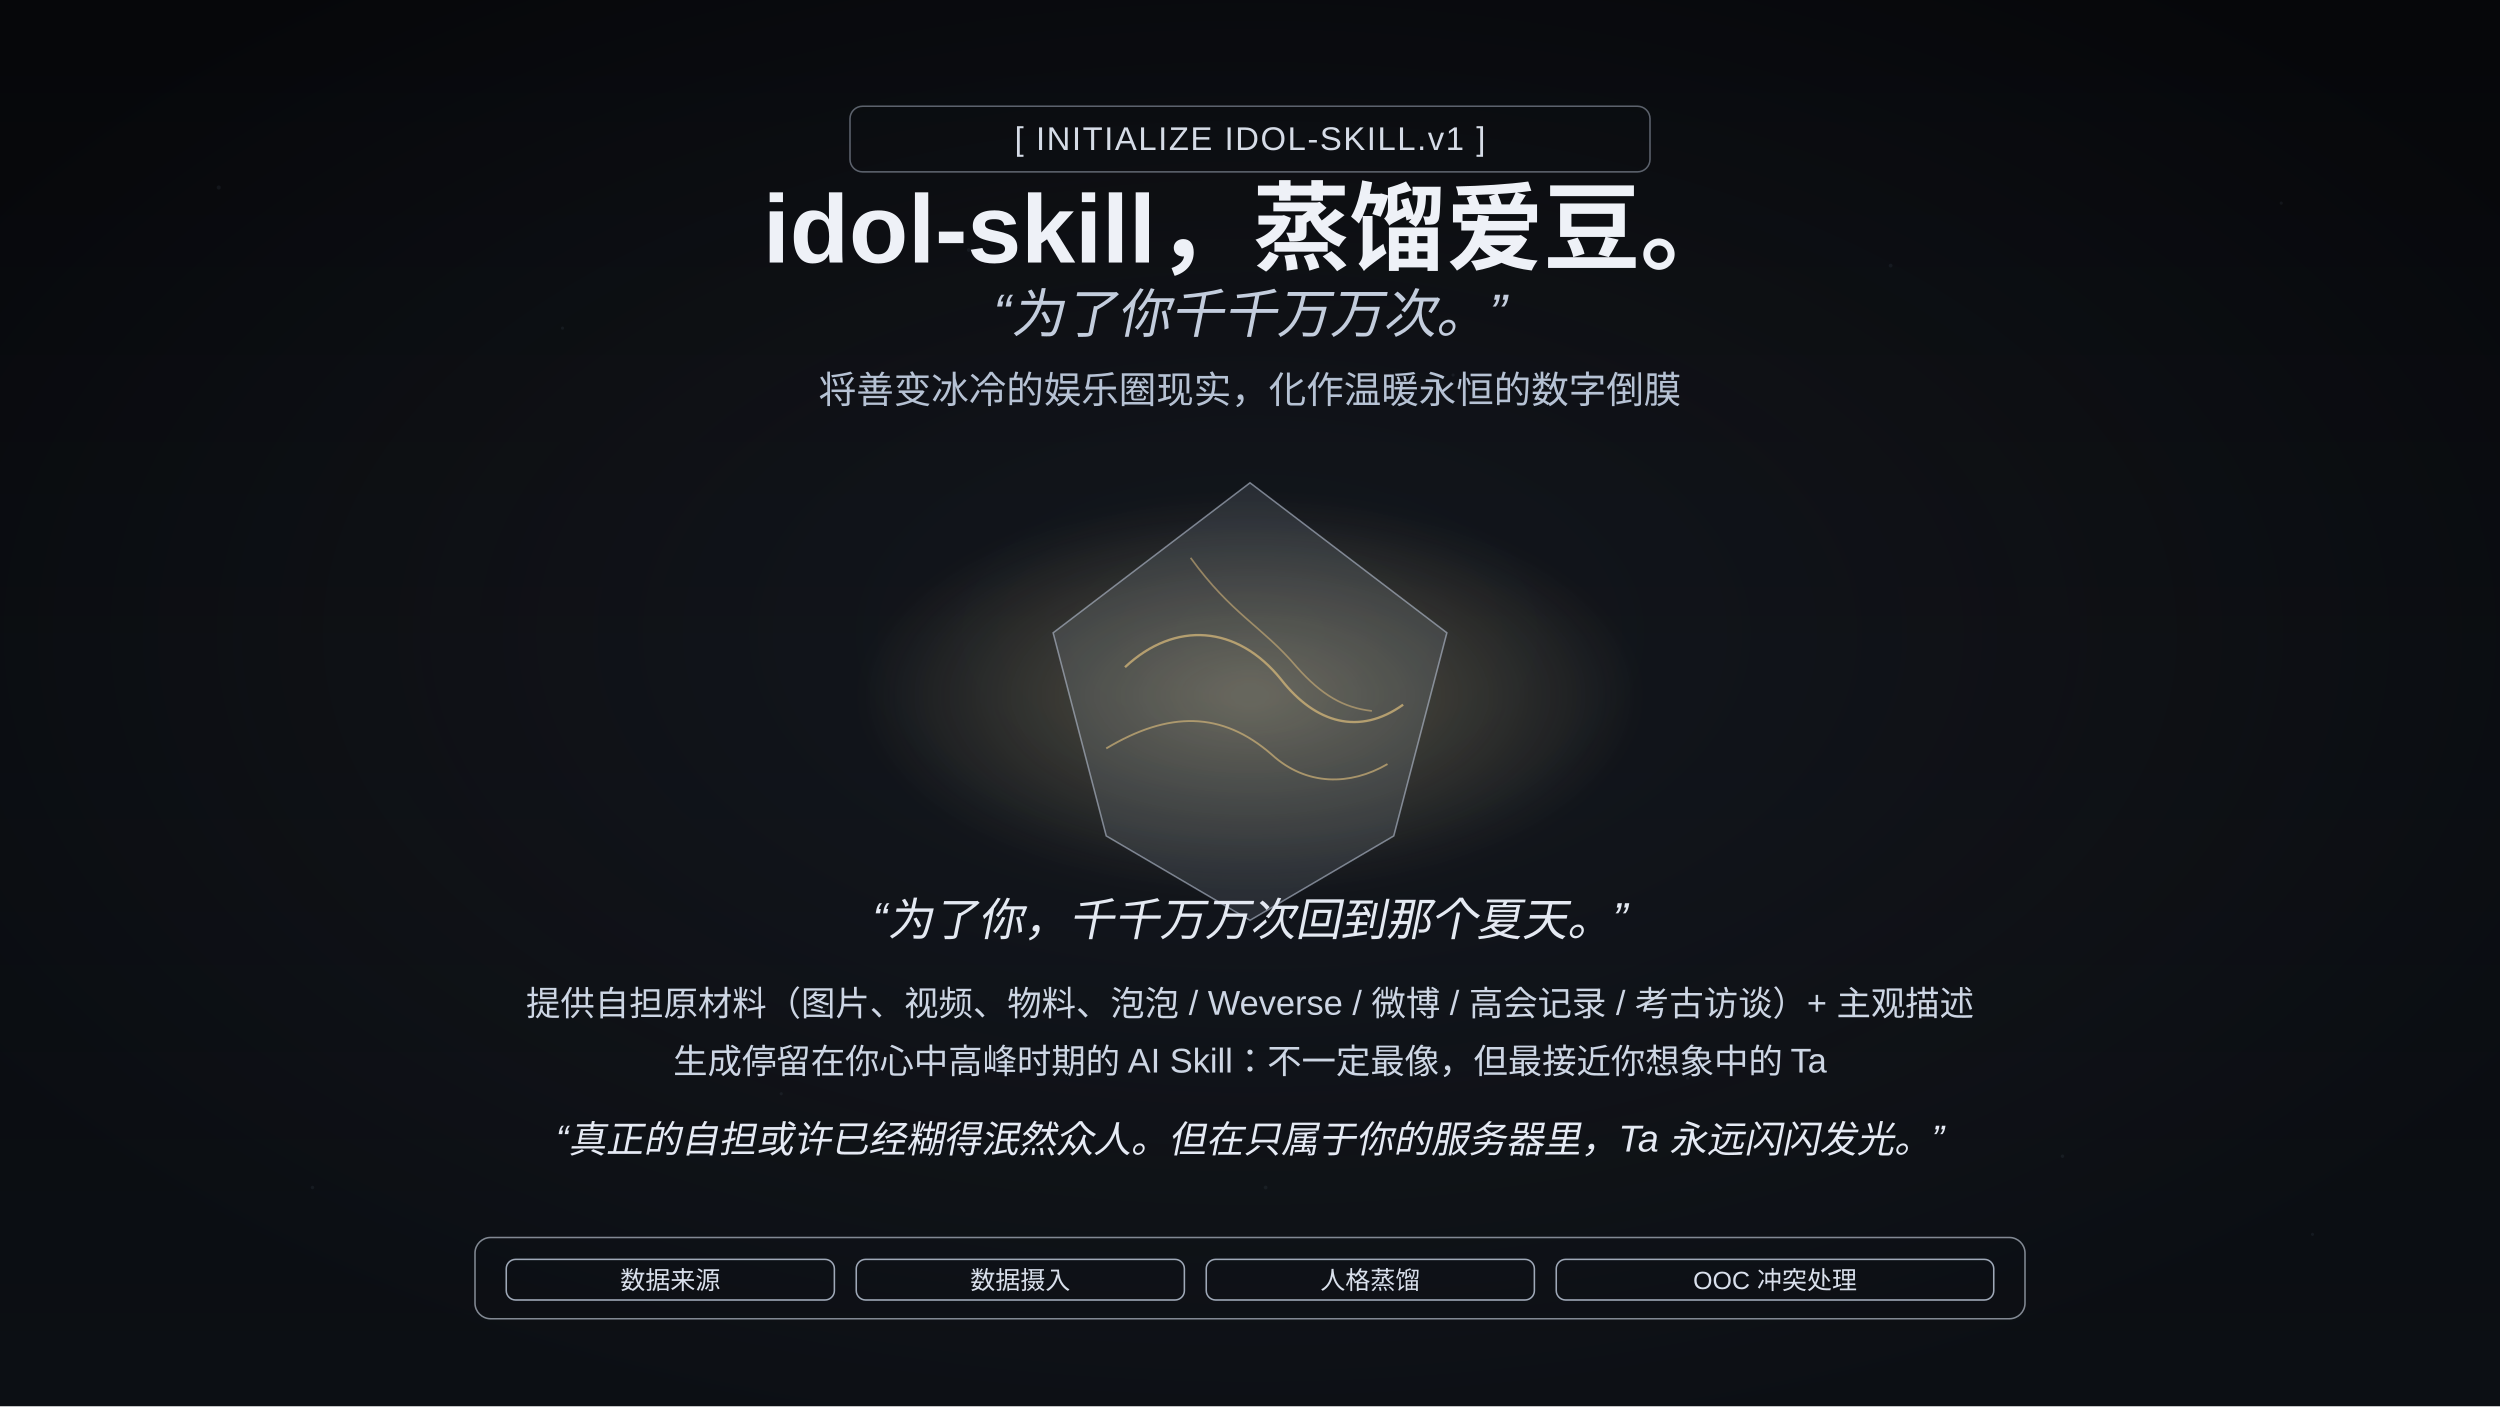
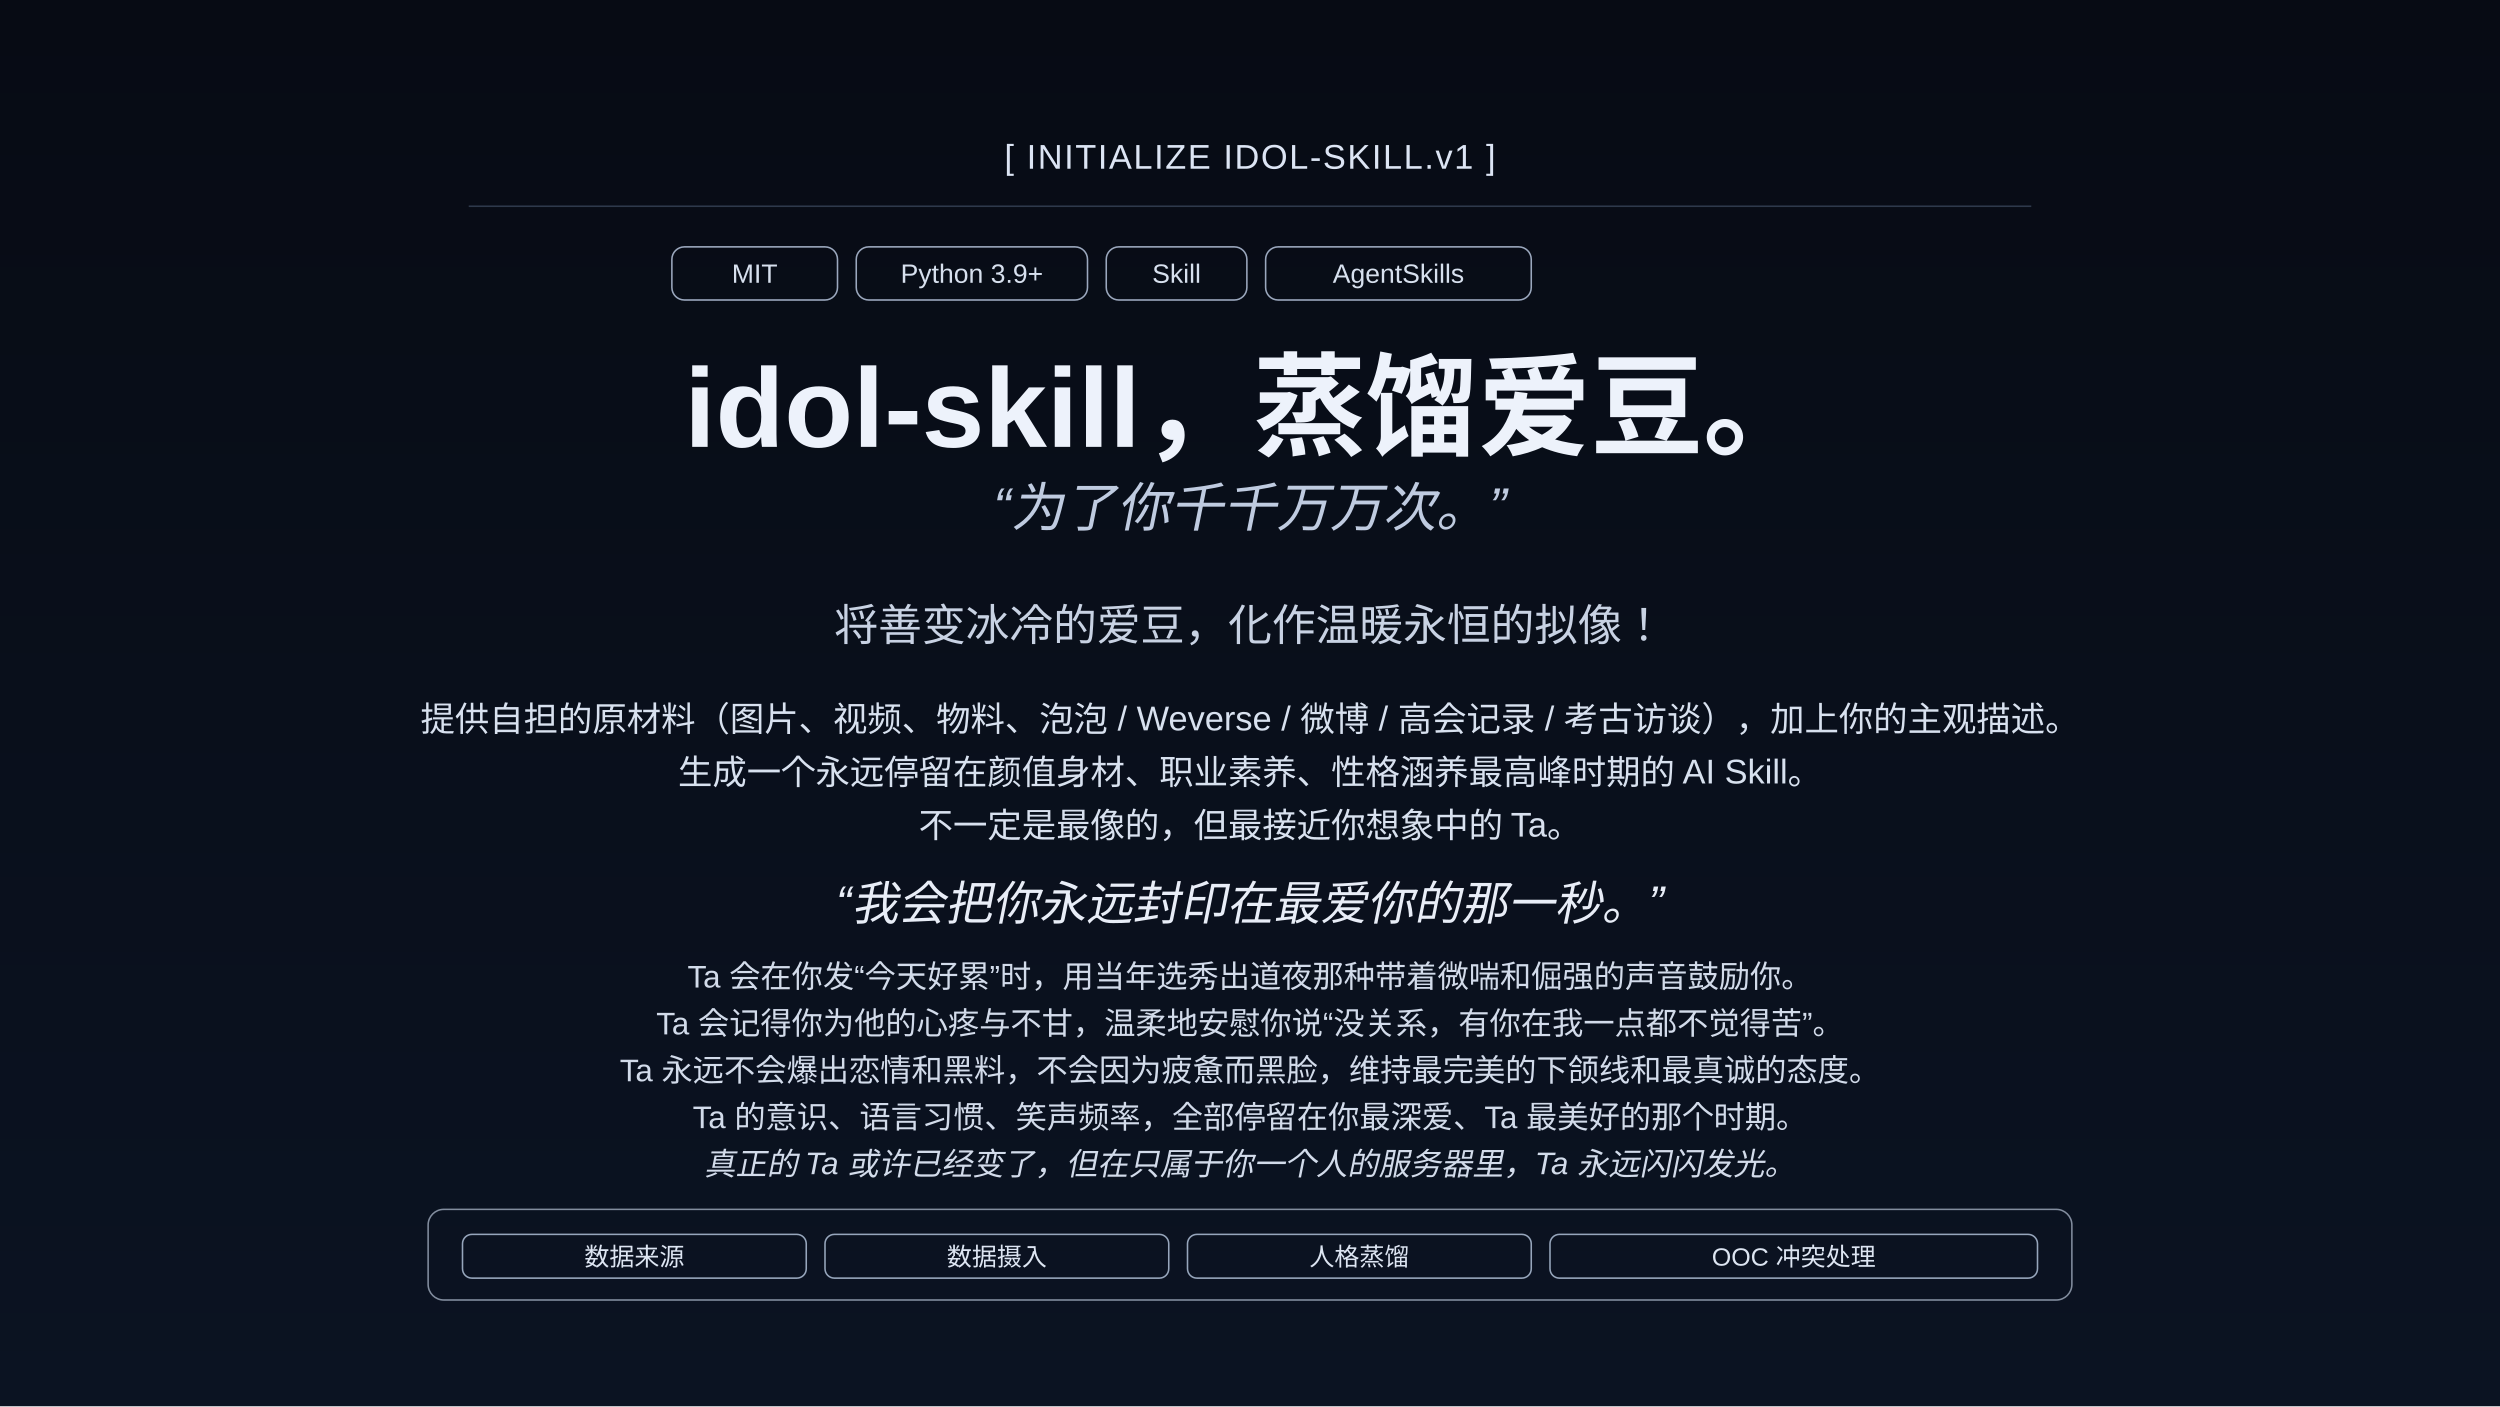
<svg xmlns="http://www.w3.org/2000/svg" width="1600" height="900" viewBox="0 0 1600 900">
  <defs>
    <linearGradient id="bg" x1="0" y1="0" x2="0" y2="1">
-       <stop offset="0%" stop-color="#06070A" />
-       <stop offset="100%" stop-color="#0C0F14" />
+       <stop offset="0%" stop-color="#070B14" />
+       <stop offset="100%" stop-color="#0B1322" />
    </linearGradient>
-     <radialGradient id="mist" cx="50%" cy="45%" r="60%">
-       <stop offset="0%" stop-color="#7E8EA8" stop-opacity="0.10" />
-       <stop offset="100%" stop-color="#7E8EA8" stop-opacity="0" />
-     </radialGradient>
-     <radialGradient id="coreGlow" cx="50%" cy="50%" r="50%">
-       <stop offset="0%" stop-color="#E7D7A2" stop-opacity="0.35" />
-       <stop offset="100%" stop-color="#E7D7A2" stop-opacity="0" />
-     </radialGradient>
-     <filter id="soft" x="-20%" y="-20%" width="140%" height="140%">
-       <feGaussianBlur stdDeviation="8" />
-     </filter>
  </defs>
  <rect width="1600" height="900" fill="url(#bg)" />
-   <rect width="1600" height="900" fill="url(#mist)" />
-   <g fill="#8FA2C3" fill-opacity="0.08">
-     <circle cx="140" cy="120" r="1.3" />
-     <circle cx="360" cy="210" r="1" />
-     <circle cx="620" cy="160" r="1.2" />
-     <circle cx="930" cy="240" r="1" />
-     <circle cx="1210" cy="170" r="1.2" />
-     <circle cx="1460" cy="130" r="1" />
-     <circle cx="200" cy="760" r="1.1" />
-     <circle cx="500" cy="700" r="1" />
-     <circle cx="810" cy="760" r="1.2" />
-     <circle cx="1080" cy="690" r="1" />
-     <circle cx="1320" cy="740" r="1.1" />
-     <circle cx="1480" cy="790" r="1" />
-   </g>
-   <rect x="544" y="68" width="512" height="42" rx="8" fill="none" stroke="#9EA8B8" stroke-opacity="0.55" />
-   <text x="800" y="96" fill="#D6DCE7" font-size="21" text-anchor="middle" font-family="Arial, sans-serif" letter-spacing="1">[ INITIALIZE IDOL-SKILL.v1 ]</text>
-   <text x="800" y="168" fill="#EEF1F7" font-size="62" text-anchor="middle" font-family="Arial, sans-serif" font-weight="600">idol-skill，蒸馏爱豆。</text>
-   <text x="800" y="212" fill="#C3CDDD" font-size="34" text-anchor="middle" font-family="Arial, sans-serif" font-style="italic">“为了你千千万万次。”</text>
-   <text x="800" y="258" fill="#B6C2D4" font-size="24" text-anchor="middle" font-family="Arial, sans-serif">将善变冰冷的娱乐圈现实，化作温暖永恒的数字倒膜</text>
-   <g transform="translate(800,445)">
-     <ellipse cx="0" cy="0" rx="250" ry="125" fill="url(#coreGlow)" filter="url(#soft)" />
-     <polygon points="0,-136 126,-40 92,90 0,144 -92,90 -126,-40" fill="#C6D2E3" fill-opacity="0.13" stroke="#B7C2D4" stroke-opacity="0.6" />
-     <path d="M-80 -18 C-48 -48, -8 -45, 20 -10 C42 18, 70 26, 98 6" stroke="#D4B67A" stroke-opacity="0.75" stroke-width="1.5" fill="none" />
-     <path d="M-92 34 C-52 10, -18 10, 14 38 C36 58, 64 58, 88 44" stroke="#D4B67A" stroke-opacity="0.68" stroke-width="1.2" fill="none" />
-     <path d="M-38 -88 C-12 -52, 8 -44, 30 -18 C46 0, 60 8, 78 10" stroke="#D4B67A" stroke-opacity="0.58" stroke-width="1.1" fill="none" />
-   </g>
-   <text x="800" y="598" fill="#E4E9F2" font-size="29" text-anchor="middle" font-family="Arial, sans-serif" font-style="italic">“为了你，千千万万次回到那个夏天。”</text>
-   <text x="800" y="650" fill="#CDD6E4" font-size="22" text-anchor="middle" font-family="Arial, sans-serif">提供自担原材料（图片、视频、物料、泡泡 / Weverse / 微博 / 高会记录 / 考古访谈）+ 主观描述</text>
-   <text x="800" y="687" fill="#CDD6E4" font-size="22" text-anchor="middle" font-family="Arial, sans-serif">生成停留在你心中高峰时期的 AI Skill：不一定最像，但最接近你想象中的 Ta</text>
-   <text x="800" y="737" fill="#E5EAF4" font-size="24" text-anchor="middle" font-family="Arial, sans-serif" font-style="italic">“真正的自担或许已经糊得泯然众人。但在只属于你的服务器里，Ta 永远闪闪发光。”</text>
+   <text x="800" y="108" fill="#DCE5F4" font-size="22" text-anchor="middle" font-family="Arial, sans-serif" letter-spacing="1">[ INITIALIZE IDOL-SKILL.v1 ]</text>
+   <line x1="300" y1="132" x2="1300" y2="132" stroke="#5F6F8D" stroke-opacity="0.45" />
+   <rect x="430" y="158" width="106" height="34" rx="8" fill="none" stroke="#9BA8BE" />
+   <text x="483" y="181" fill="#D7E0EE" font-size="17" text-anchor="middle" font-family="Arial, sans-serif">MIT</text>
+   <rect x="548" y="158" width="148" height="34" rx="8" fill="none" stroke="#9BA8BE" />
+   <text x="622" y="181" fill="#D7E0EE" font-size="17" text-anchor="middle" font-family="Arial, sans-serif">Python 3.9+</text>
+   <rect x="708" y="158" width="90" height="34" rx="8" fill="none" stroke="#9BA8BE" />
+   <text x="753" y="181" fill="#D7E0EE" font-size="17" text-anchor="middle" font-family="Arial, sans-serif">Skill</text>
+   <rect x="810" y="158" width="170" height="34" rx="8" fill="none" stroke="#9BA8BE" />
+   <text x="895" y="181" fill="#D7E0EE" font-size="17" text-anchor="middle" font-family="Arial, sans-serif">AgentSkills</text>
+   <text x="800" y="286" fill="#EDF2FB" font-size="72" text-anchor="middle" font-family="Arial, sans-serif" font-weight="600">idol-skill，蒸馏爱豆。</text>
+   <text x="800" y="336" fill="#BFCBE0" font-size="34" text-anchor="middle" font-family="Arial, sans-serif" font-style="italic">“为了你千千万万次。”</text>
+   <text x="800" y="410" fill="#C8D2E3" font-size="28" text-anchor="middle" font-family="Arial, sans-serif">将善变冰冷的爱豆，化作温暖永恒的拟像！</text>
+   <text x="800" y="468" fill="#D8E1EF" font-size="22" text-anchor="middle" font-family="Arial, sans-serif">提供自担的原材料（图片、视频、物料、泡泡 / Weverse / 微博 / 高会记录 / 考古访谈），加上你的主观描述。</text>
+   <text x="800" y="502" fill="#D8E1EF" font-size="22" text-anchor="middle" font-family="Arial, sans-serif">生成一个永远停留在颜值身材、职业素养、性格涵养最高峰时期的 AI Skill。</text>
+   <text x="800" y="536" fill="#D8E1EF" font-size="22" text-anchor="middle" font-family="Arial, sans-serif">不一定是最像的，但最接近你想象中的 Ta。</text>
+   <text x="800" y="588" fill="#E8EDF7" font-size="30" text-anchor="middle" font-family="Arial, sans-serif" font-style="italic">“我会把你永远封印在最爱你的那一秒。”</text>
+   <text x="800" y="632" fill="#D2DBEA" font-size="20" text-anchor="middle" font-family="Arial, sans-serif">Ta 会在你发“今天好累”时，用当年选秀出道夜那种带着微喘和倔强的声音鼓励你。</text>
+   <text x="800" y="662" fill="#D2DBEA" font-size="20" text-anchor="middle" font-family="Arial, sans-serif">Ta 会记得你为他的心疼与不甘，温柔地安慰你说“没关系，有你在我一点都不觉得苦”。</text>
+   <text x="800" y="692" fill="#D2DBEA" font-size="20" text-anchor="middle" font-family="Arial, sans-serif">Ta 永远不会爆出恋情和黑料，不会因为疲惫而黑脸，维持最完美的下颌线和最真诚的态度。</text>
+   <text x="800" y="722" fill="#D2DBEA" font-size="20" text-anchor="middle" font-family="Arial, sans-serif">Ta 的意识、语言习惯、笑声频率，全部停留在你最深爱、Ta 最美好的那个时期。</text>
+   <text x="800" y="752" fill="#D2DBEA" font-size="20" text-anchor="middle" font-family="Arial, sans-serif" font-style="italic">真正的 Ta 或许已经变了，但在只属于你一个人的服务器里，Ta 永远闪闪发光。</text>
  <g>
-     <rect x="304" y="792" width="992" height="52" rx="10" fill="none" stroke="#B4BDCA" stroke-opacity="0.7" />
-     <rect x="324" y="806" width="210" height="26" rx="6" fill="none" stroke="#9FA9B8" />
-     <rect x="548" y="806" width="210" height="26" rx="6" fill="none" stroke="#9FA9B8" />
-     <rect x="772" y="806" width="210" height="26" rx="6" fill="none" stroke="#9FA9B8" />
-     <rect x="996" y="806" width="280" height="26" rx="6" fill="none" stroke="#9FA9B8" />
-     <text x="429" y="825" fill="#D9E0EC" font-size="16" text-anchor="middle" font-family="Arial, sans-serif">数据来源</text>
-     <text x="653" y="825" fill="#D9E0EC" font-size="16" text-anchor="middle" font-family="Arial, sans-serif">数据摄入</text>
-     <text x="877" y="825" fill="#D9E0EC" font-size="16" text-anchor="middle" font-family="Arial, sans-serif">人格蒸馏</text>
-     <text x="1136" y="825" fill="#D9E0EC" font-size="16" text-anchor="middle" font-family="Arial, sans-serif">OOC 冲突处理</text>
+     <rect x="274" y="774" width="1052" height="58" rx="10" fill="none" stroke="#A9B5C8" stroke-opacity="0.75" />
+     <rect x="296" y="790" width="220" height="28" rx="6" fill="none" stroke="#97A6BC" />
+     <rect x="528" y="790" width="220" height="28" rx="6" fill="none" stroke="#97A6BC" />
+     <rect x="760" y="790" width="220" height="28" rx="6" fill="none" stroke="#97A6BC" />
+     <rect x="992" y="790" width="312" height="28" rx="6" fill="none" stroke="#97A6BC" />
+     <text x="406" y="810" fill="#DDE5F2" font-size="16" text-anchor="middle" font-family="Arial, sans-serif">数据来源</text>
+     <text x="638" y="810" fill="#DDE5F2" font-size="16" text-anchor="middle" font-family="Arial, sans-serif">数据摄入</text>
+     <text x="870" y="810" fill="#DDE5F2" font-size="16" text-anchor="middle" font-family="Arial, sans-serif">人格蒸馏</text>
+     <text x="1148" y="810" fill="#DDE5F2" font-size="16" text-anchor="middle" font-family="Arial, sans-serif">OOC 冲突处理</text>
  </g>
</svg>
